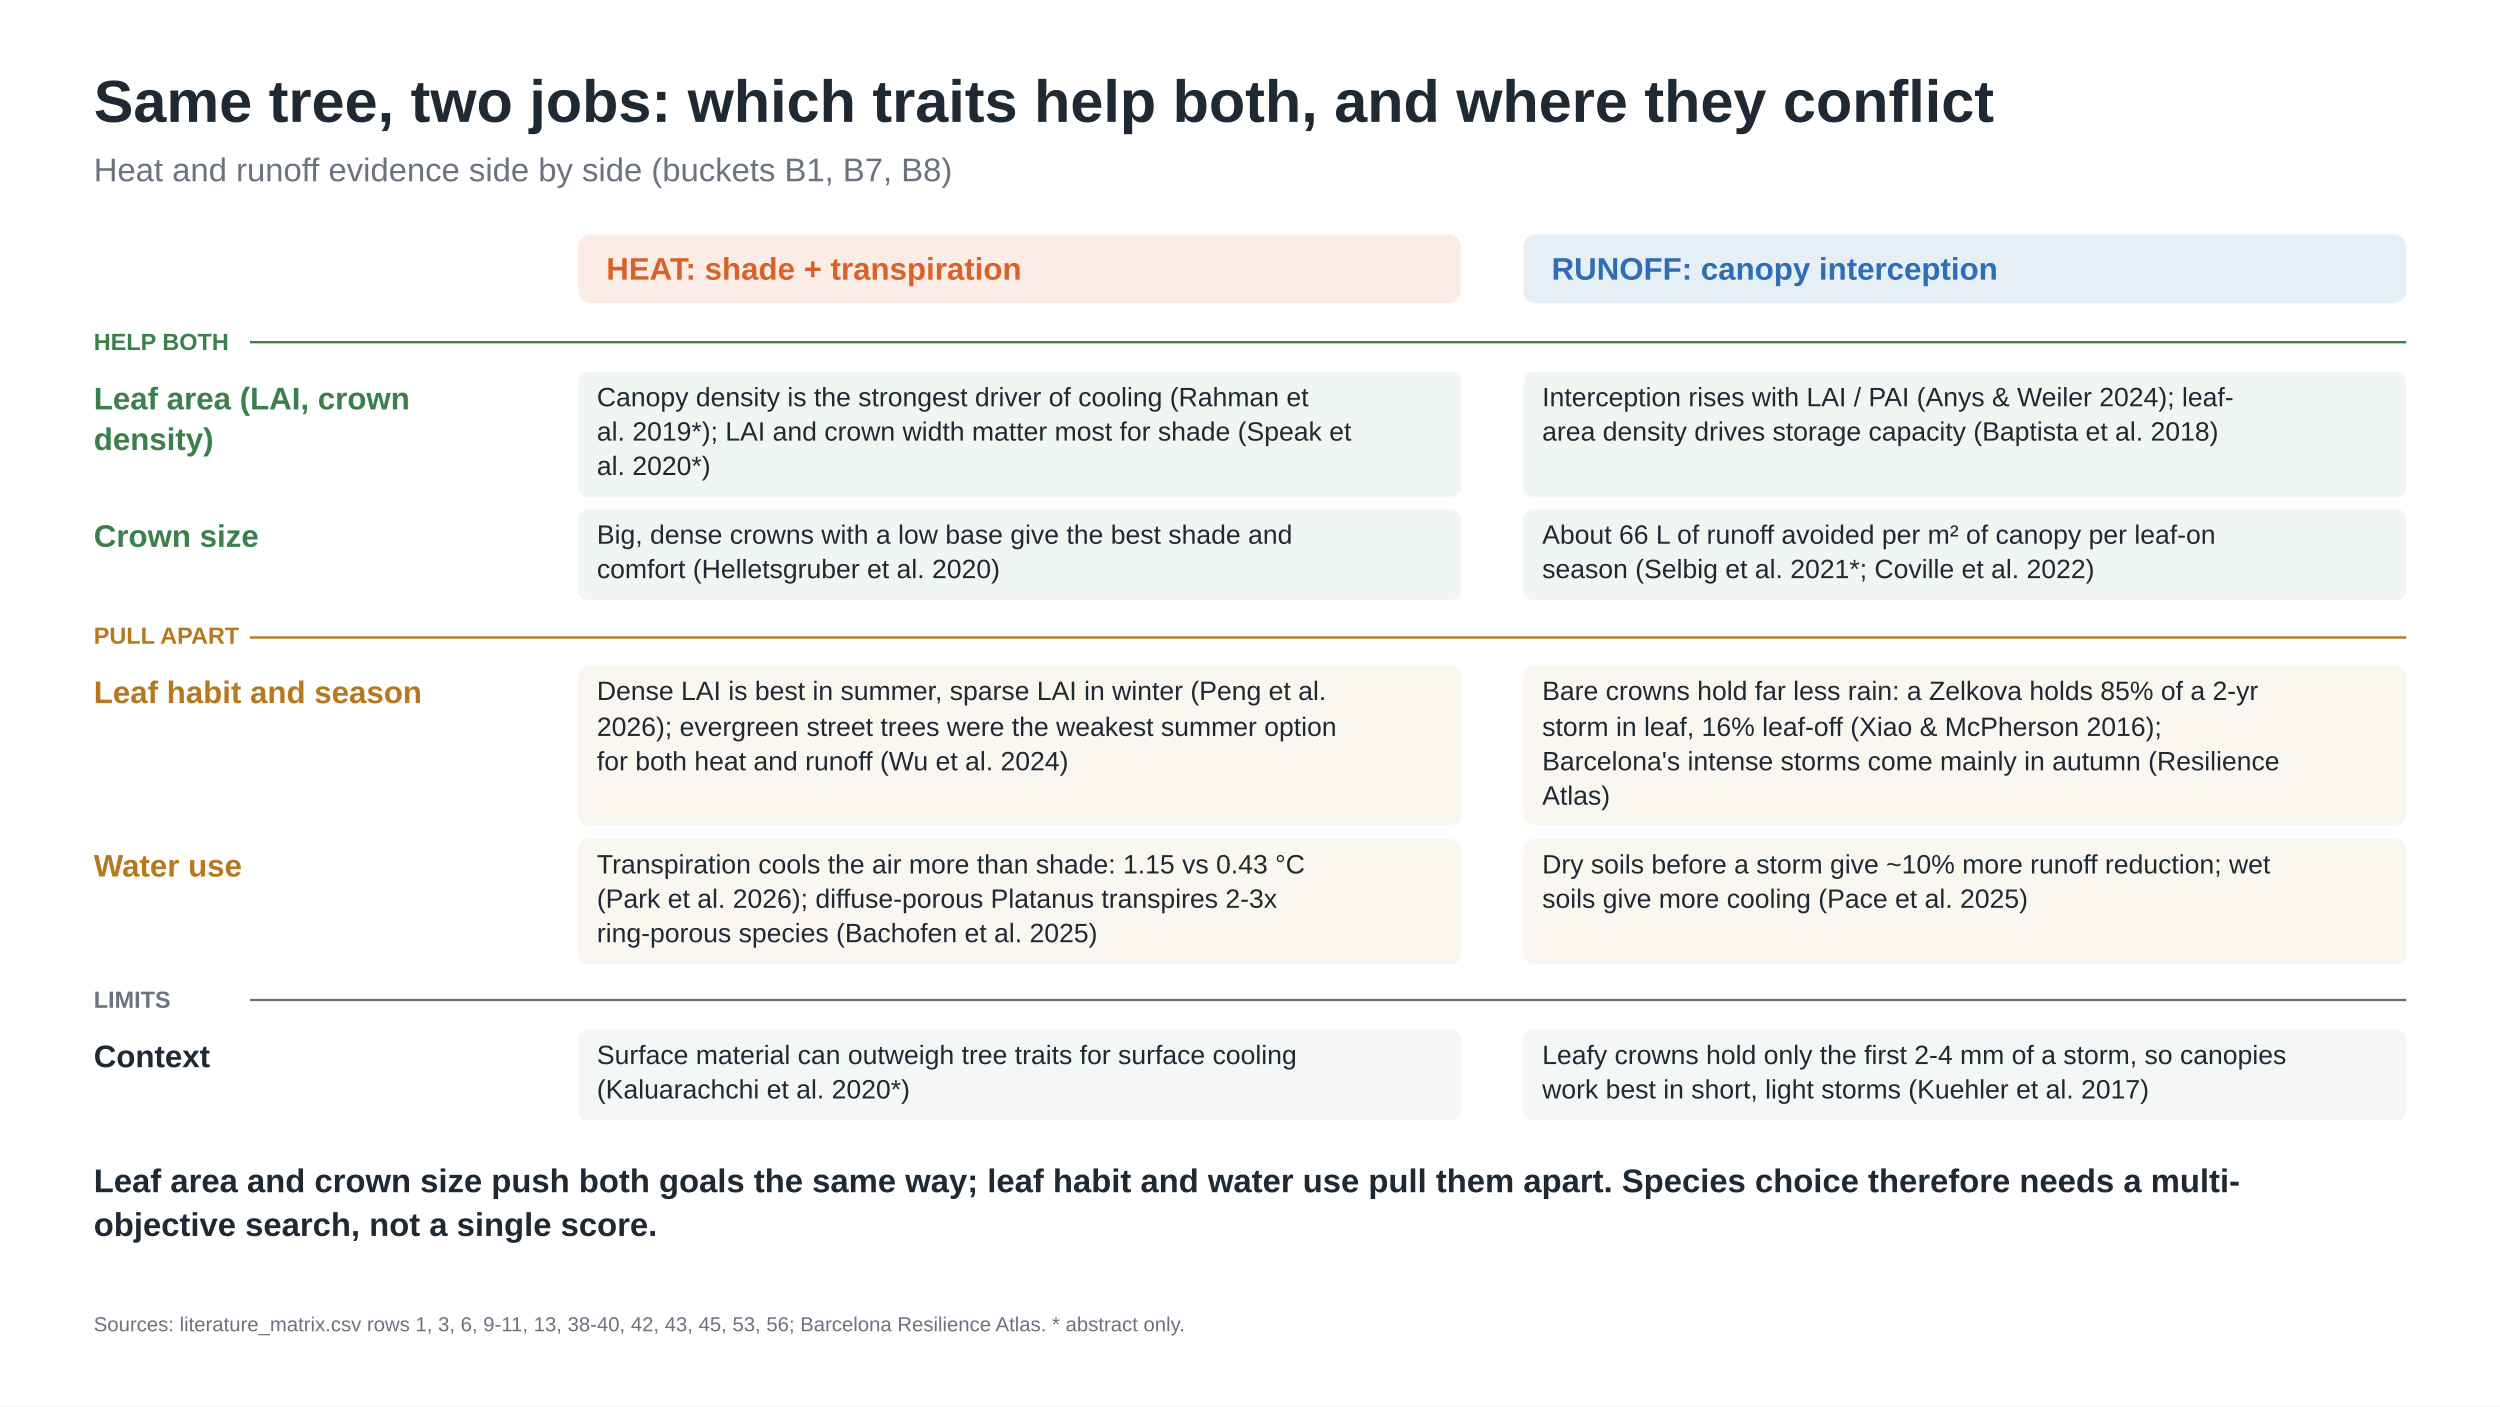
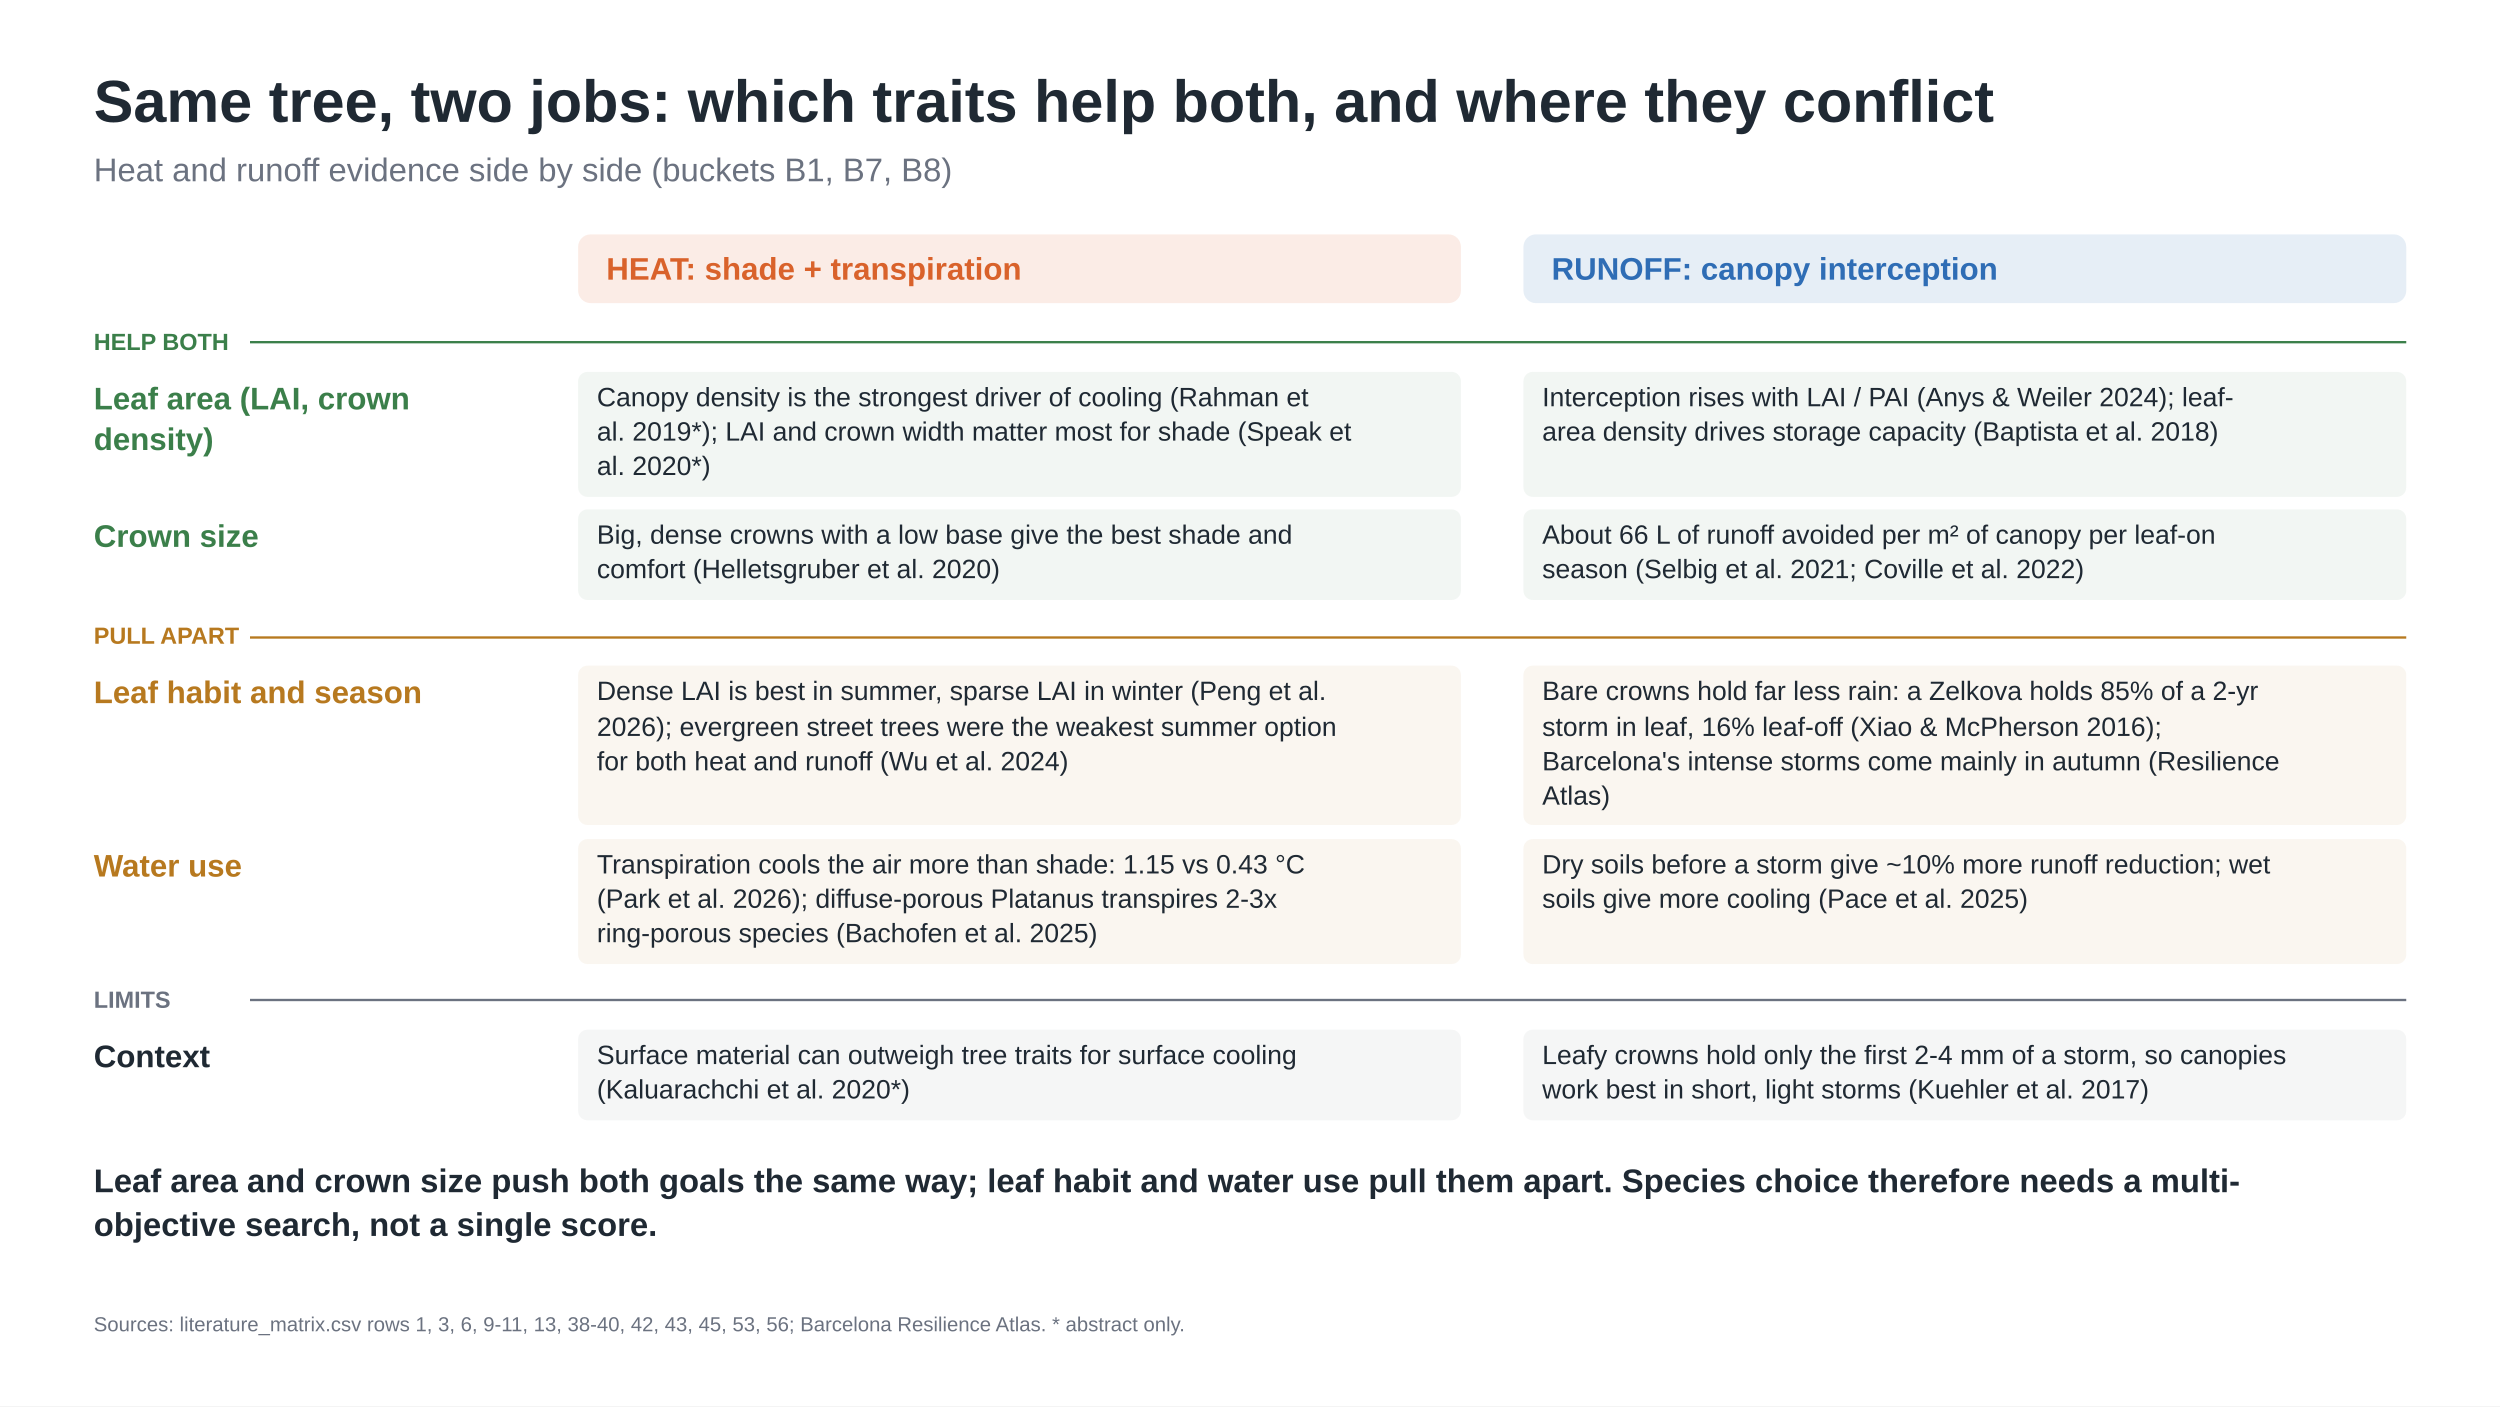
<svg xmlns="http://www.w3.org/2000/svg" width="1600" height="900" viewBox="0 0 1600 900" font-family="Arial, Helvetica, sans-serif">
  <defs>
    <marker id="arr" viewBox="0 0 10 10" refX="9" refY="5" markerWidth="7" markerHeight="7" orient="auto">
      <path d="M0,0 L10,5 L0,10 z" fill="#6B7280" />
    </marker>
  </defs>
  <rect width="1600" height="900" fill="#FFFFFF" />
  <text x="60" y="78" font-size="38" fill="#1F2933" font-weight="bold" text-anchor="start">Same tree, two jobs: which traits help both, and where they conflict</text>
  <text x="60" y="116" font-size="21" fill="#6B7280" font-weight="normal" text-anchor="start">Heat and runoff evidence side by side (buckets B1, B7, B8)</text>
  <rect x="370" y="150" width="565" height="44" rx="8" fill="#D9622B" fill-opacity="0.12" stroke="none" stroke-width="2" />
  <text x="388" y="179" font-size="20" fill="#D9622B" font-weight="bold" text-anchor="start">HEAT: shade + transpiration</text>
  <rect x="975" y="150" width="565" height="44" rx="8" fill="#2F6DB5" fill-opacity="0.12" stroke="none" stroke-width="2" />
  <text x="993" y="179" font-size="20" fill="#2F6DB5" font-weight="bold" text-anchor="start">RUNOFF: canopy interception</text>
  <text x="60" y="224" font-size="15" fill="#3B7F4A" font-weight="bold" text-anchor="start">HELP BOTH</text>
  <line x1="160" y1="219" x2="1540" y2="219" stroke="#3B7F4A" stroke-width="1.5" />
  <rect x="370" y="238" width="565" height="80" rx="6" fill="#3B7F4A" fill-opacity="0.07" stroke="none" stroke-width="2" />
  <rect x="975" y="238" width="565" height="80" rx="6" fill="#3B7F4A" fill-opacity="0.07" stroke="none" stroke-width="2" />
  <text x="60" y="262" font-size="20" fill="#3B7F4A" font-weight="bold" text-anchor="start">Leaf area (LAI, crown</text>
  <text x="60" y="288" font-size="20" fill="#3B7F4A" font-weight="bold" text-anchor="start">density)</text>
  <text x="382" y="260" font-size="17" fill="#1F2933" font-weight="normal" text-anchor="start">Canopy density is the strongest driver of cooling (Rahman et</text>
  <text x="382" y="282" font-size="17" fill="#1F2933" font-weight="normal" text-anchor="start">al. 2019*); LAI and crown width matter most for shade (Speak et</text>
  <text x="382" y="304" font-size="17" fill="#1F2933" font-weight="normal" text-anchor="start">al. 2020*)</text>
  <text x="987" y="260" font-size="17" fill="#1F2933" font-weight="normal" text-anchor="start">Interception rises with LAI / PAI (Anys &amp; Weiler 2024); leaf-</text>
  <text x="987" y="282" font-size="17" fill="#1F2933" font-weight="normal" text-anchor="start">area density drives storage capacity (Baptista et al. 2018)</text>
  <rect x="370" y="326" width="565" height="58" rx="6" fill="#3B7F4A" fill-opacity="0.07" stroke="none" stroke-width="2" />
  <rect x="975" y="326" width="565" height="58" rx="6" fill="#3B7F4A" fill-opacity="0.07" stroke="none" stroke-width="2" />
  <text x="60" y="350" font-size="20" fill="#3B7F4A" font-weight="bold" text-anchor="start">Crown size</text>
  <text x="382" y="348" font-size="17" fill="#1F2933" font-weight="normal" text-anchor="start">Big, dense crowns with a low base give the best shade and</text>
  <text x="382" y="370" font-size="17" fill="#1F2933" font-weight="normal" text-anchor="start">comfort (Helletsgruber et al. 2020)</text>
  <text x="987" y="348" font-size="17" fill="#1F2933" font-weight="normal" text-anchor="start">About 66 L of runoff avoided per m² of canopy per leaf-on</text>
-   <text x="987" y="370" font-size="17" fill="#1F2933" font-weight="normal" text-anchor="start">season (Selbig et al. 2021*; Coville et al. 2022)</text>
+   <text x="987" y="370" font-size="17" fill="#1F2933" font-weight="normal" text-anchor="start">season (Selbig et al. 2021; Coville et al. 2022)</text>
  <text x="60" y="412" font-size="15" fill="#B7791F" font-weight="bold" text-anchor="start">PULL APART</text>
  <line x1="160" y1="408" x2="1540" y2="408" stroke="#B7791F" stroke-width="1.5" />
  <rect x="370" y="426" width="565" height="102" rx="6" fill="#B7791F" fill-opacity="0.07" stroke="none" stroke-width="2" />
  <rect x="975" y="426" width="565" height="102" rx="6" fill="#B7791F" fill-opacity="0.07" stroke="none" stroke-width="2" />
  <text x="60" y="450" font-size="20" fill="#B7791F" font-weight="bold" text-anchor="start">Leaf habit and season</text>
  <text x="382" y="448" font-size="17" fill="#1F2933" font-weight="normal" text-anchor="start">Dense LAI is best in summer, sparse LAI in winter (Peng et al.</text>
  <text x="382" y="471" font-size="17" fill="#1F2933" font-weight="normal" text-anchor="start">2026); evergreen street trees were the weakest summer option</text>
  <text x="382" y="493" font-size="17" fill="#1F2933" font-weight="normal" text-anchor="start">for both heat and runoff (Wu et al. 2024)</text>
  <text x="987" y="448" font-size="17" fill="#1F2933" font-weight="normal" text-anchor="start">Bare crowns hold far less rain: a Zelkova holds 85% of a 2-yr</text>
  <text x="987" y="471" font-size="17" fill="#1F2933" font-weight="normal" text-anchor="start">storm in leaf, 16% leaf-off (Xiao &amp; McPherson 2016);</text>
  <text x="987" y="493" font-size="17" fill="#1F2933" font-weight="normal" text-anchor="start">Barcelona's intense storms come mainly in autumn (Resilience</text>
  <text x="987" y="515" font-size="17" fill="#1F2933" font-weight="normal" text-anchor="start">Atlas)</text>
  <rect x="370" y="537" width="565" height="80" rx="6" fill="#B7791F" fill-opacity="0.07" stroke="none" stroke-width="2" />
  <rect x="975" y="537" width="565" height="80" rx="6" fill="#B7791F" fill-opacity="0.07" stroke="none" stroke-width="2" />
  <text x="60" y="561" font-size="20" fill="#B7791F" font-weight="bold" text-anchor="start">Water use</text>
  <text x="382" y="559" font-size="17" fill="#1F2933" font-weight="normal" text-anchor="start">Transpiration cools the air more than shade: 1.15 vs 0.43 °C</text>
  <text x="382" y="581" font-size="17" fill="#1F2933" font-weight="normal" text-anchor="start">(Park et al. 2026); diffuse-porous Platanus transpires 2-3x</text>
  <text x="382" y="603" font-size="17" fill="#1F2933" font-weight="normal" text-anchor="start">ring-porous species (Bachofen et al. 2025)</text>
  <text x="987" y="559" font-size="17" fill="#1F2933" font-weight="normal" text-anchor="start">Dry soils before a storm give ~10% more runoff reduction; wet</text>
  <text x="987" y="581" font-size="17" fill="#1F2933" font-weight="normal" text-anchor="start">soils give more cooling (Pace et al. 2025)</text>
  <text x="60" y="645" font-size="15" fill="#6B7280" font-weight="bold" text-anchor="start">LIMITS</text>
  <line x1="160" y1="640" x2="1540" y2="640" stroke="#6B7280" stroke-width="1.5" />
  <rect x="370" y="659" width="565" height="58" rx="6" fill="#6B7280" fill-opacity="0.07" stroke="none" stroke-width="2" />
  <rect x="975" y="659" width="565" height="58" rx="6" fill="#6B7280" fill-opacity="0.07" stroke="none" stroke-width="2" />
  <text x="60" y="683" font-size="20" fill="#1F2933" font-weight="bold" text-anchor="start">Context</text>
  <text x="382" y="681" font-size="17" fill="#1F2933" font-weight="normal" text-anchor="start">Surface material can outweigh tree traits for surface cooling</text>
  <text x="382" y="703" font-size="17" fill="#1F2933" font-weight="normal" text-anchor="start">(Kaluarachchi et al. 2020*)</text>
  <text x="987" y="681" font-size="17" fill="#1F2933" font-weight="normal" text-anchor="start">Leafy crowns hold only the first 2-4 mm of a storm, so canopies</text>
  <text x="987" y="703" font-size="17" fill="#1F2933" font-weight="normal" text-anchor="start">work best in short, light storms (Kuehler et al. 2017)</text>
  <text x="60" y="763" font-size="21" fill="#1F2933" font-weight="bold" text-anchor="start">Leaf area and crown size push both goals the same way; leaf habit and water use pull them apart. Species choice therefore needs a multi-</text>
  <text x="60" y="791" font-size="21" fill="#1F2933" font-weight="bold" text-anchor="start">objective search, not a single score.</text>
  <text x="60" y="852" font-size="13" fill="#6B7280" font-weight="normal" text-anchor="start">Sources: literature_matrix.csv rows 1, 3, 6, 9-11, 13, 38-40, 42, 43, 45, 53, 56; Barcelona Resilience Atlas. * abstract only.</text>
</svg>
